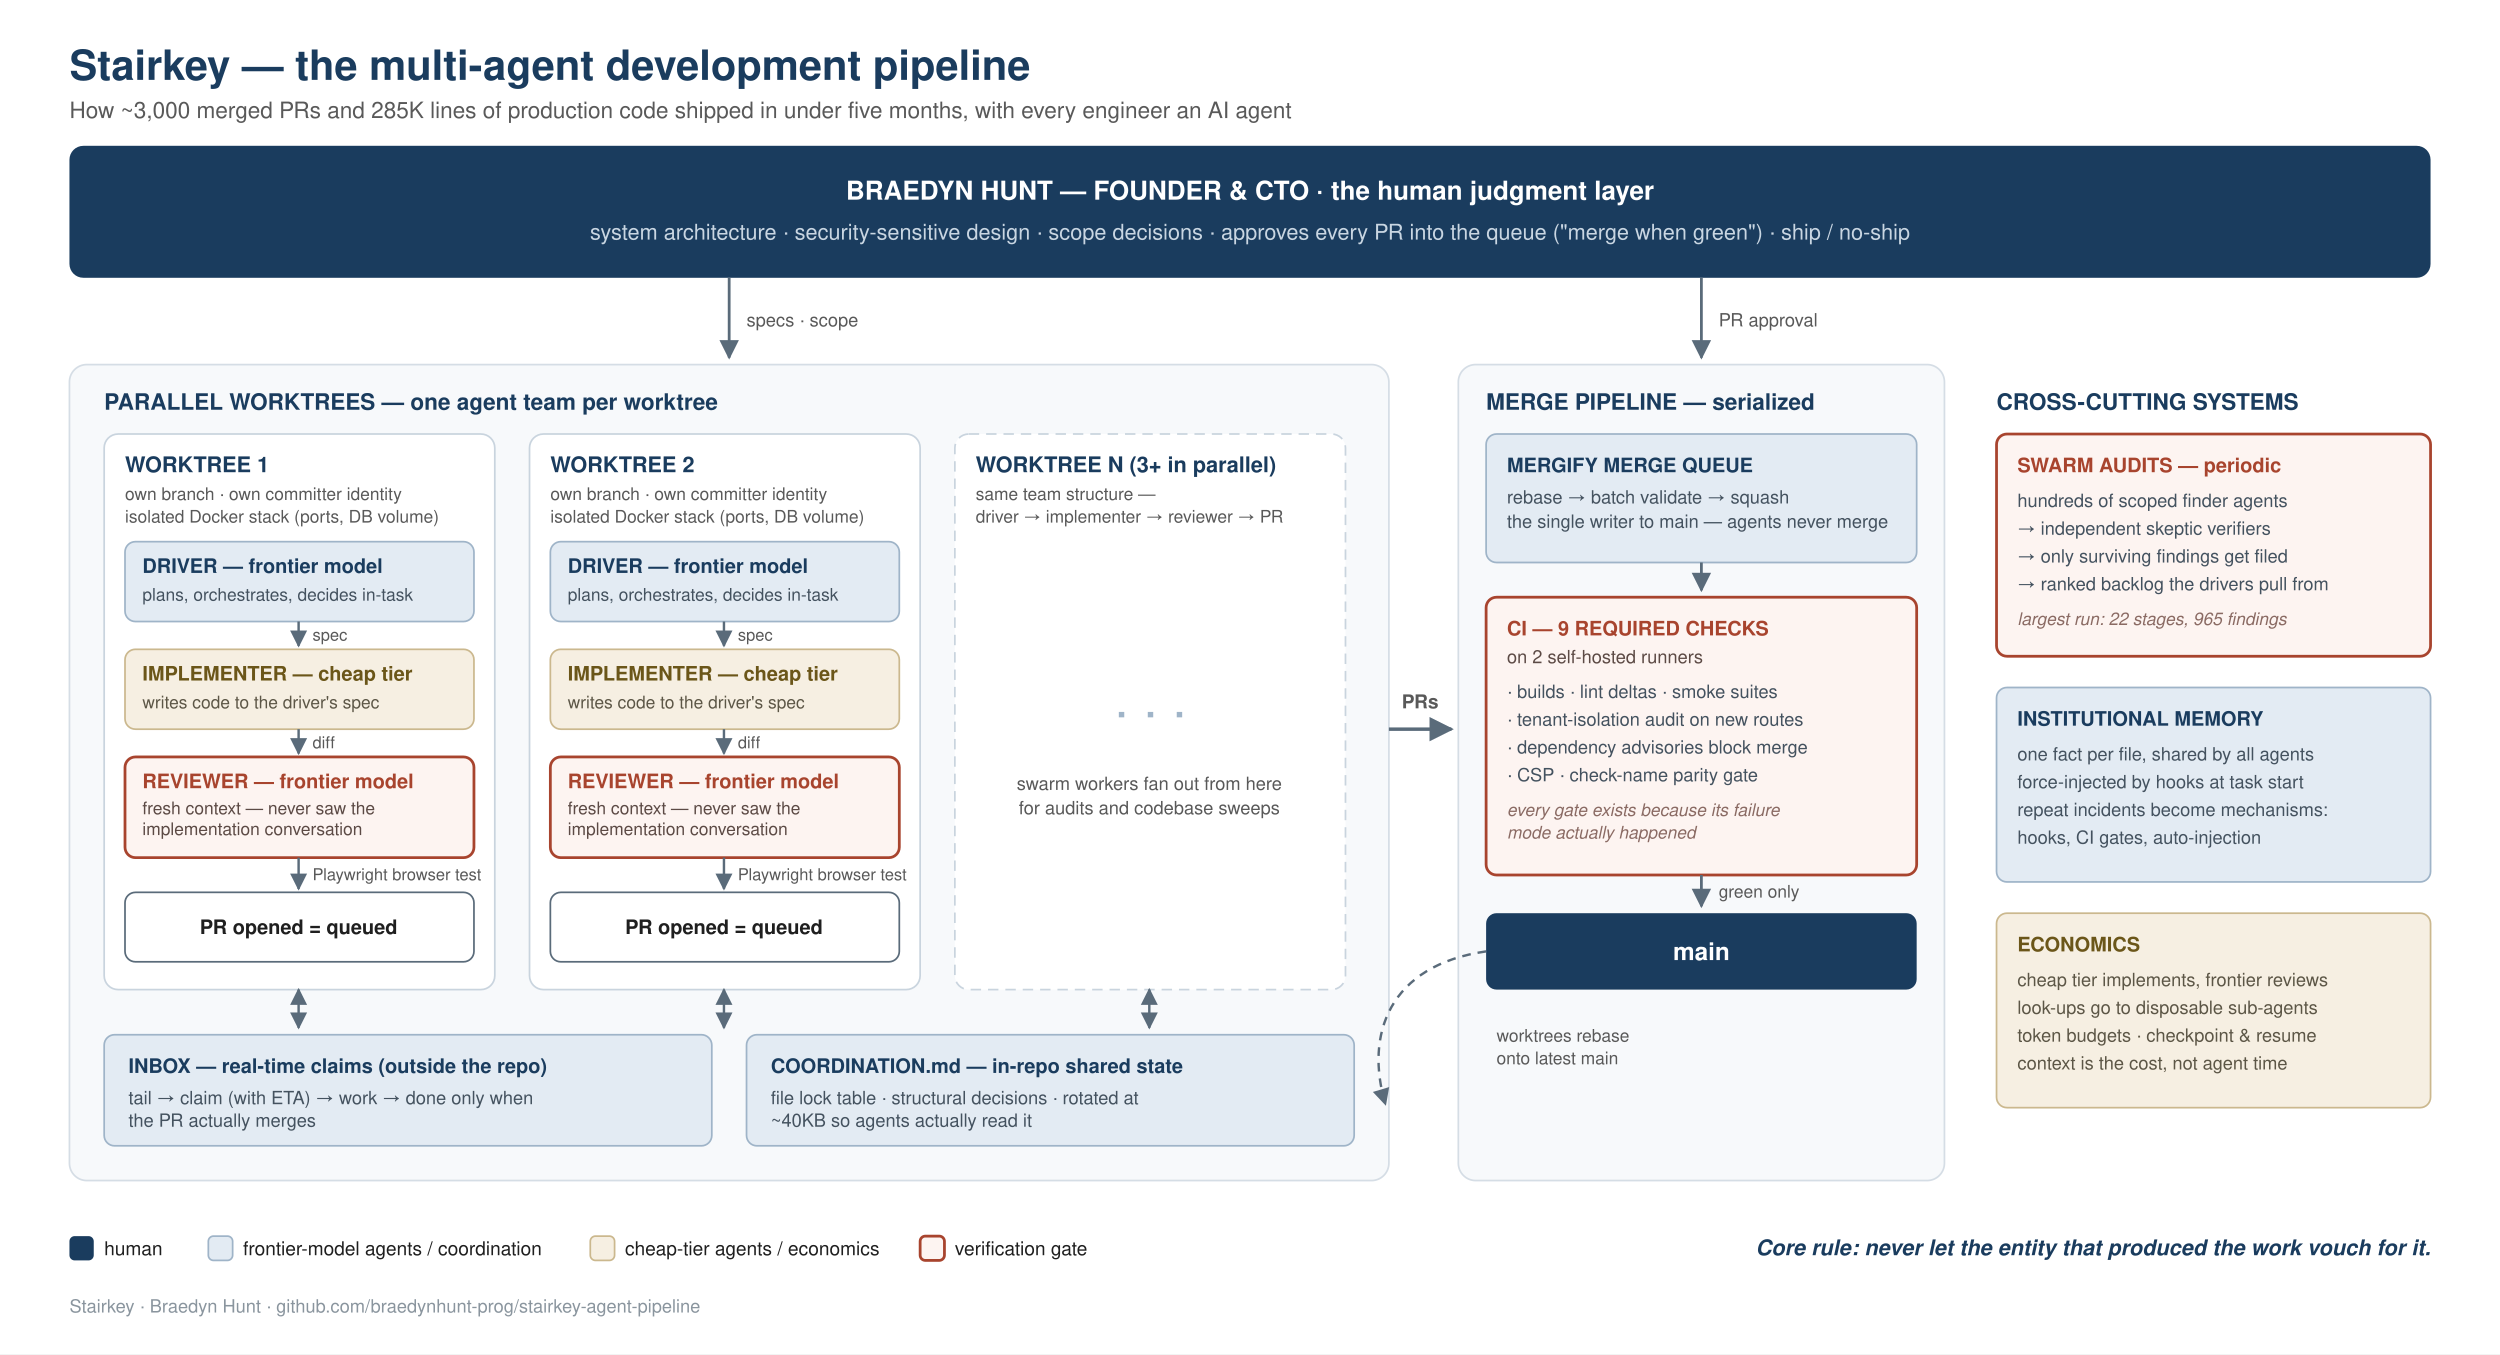
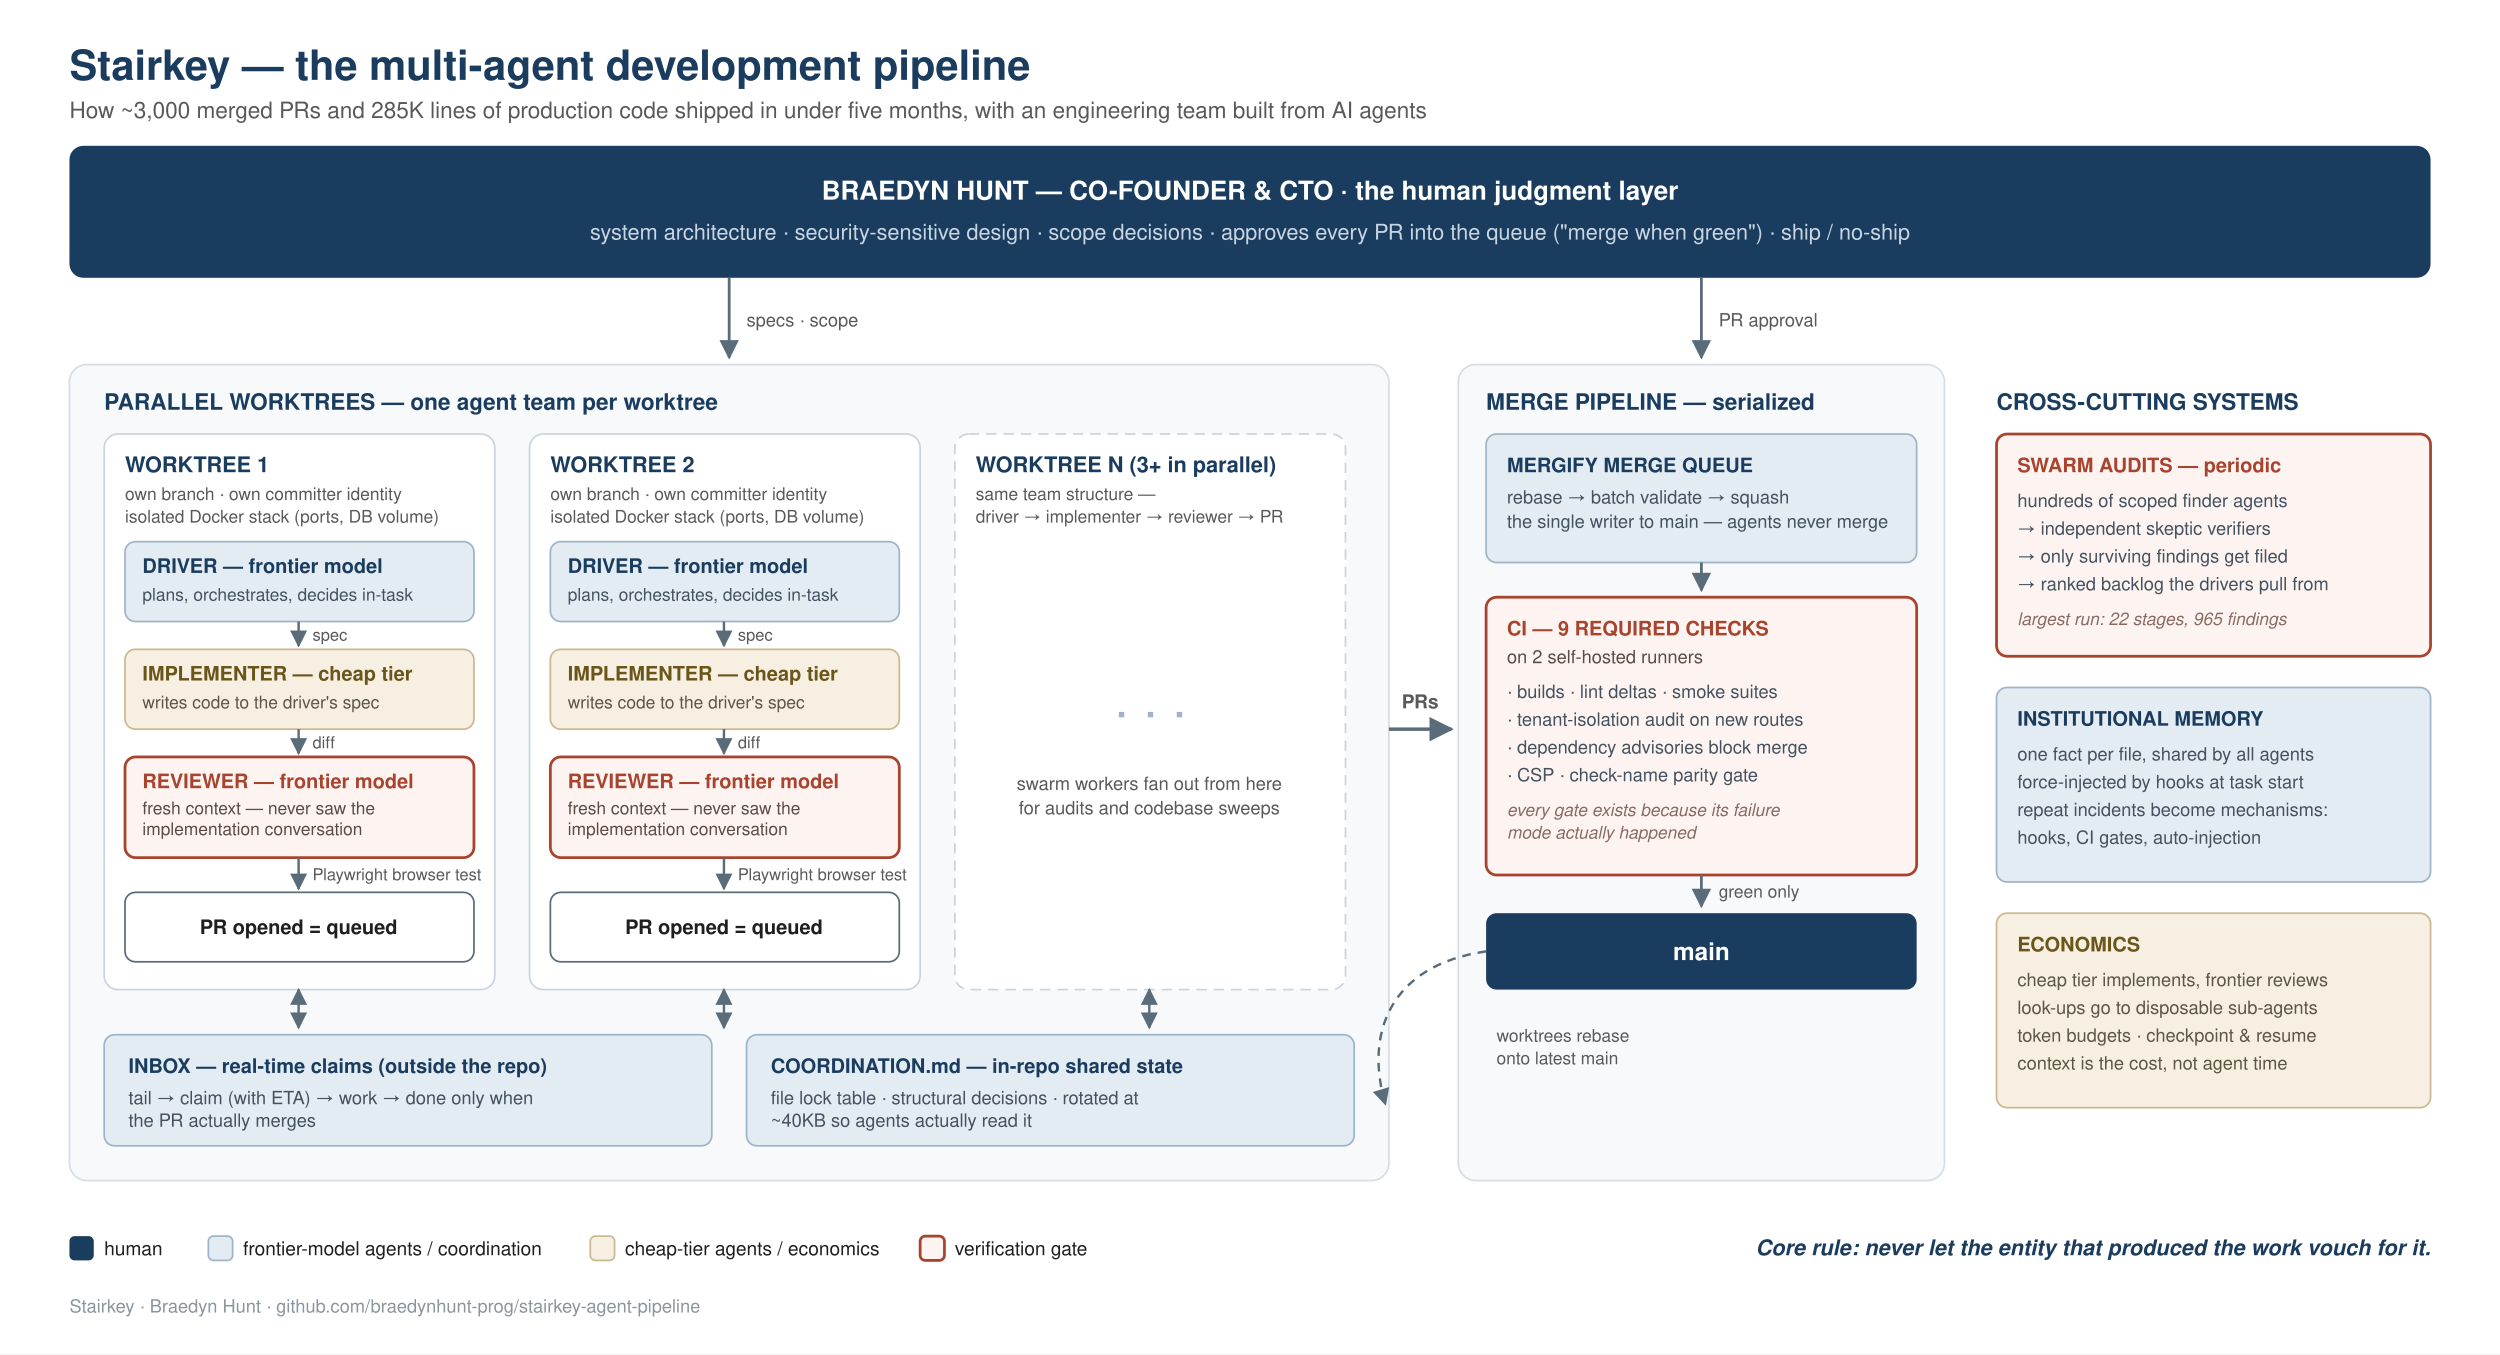
<svg xmlns="http://www.w3.org/2000/svg" viewBox="0 0 1440 780" font-family="Helvetica, Arial, sans-serif">
  <defs>
    <marker id="arrow" viewBox="0 0 10 10" refX="9" refY="5" markerWidth="7" markerHeight="7" orient="auto-start-reverse">
      <path d="M 0 0 L 10 5 L 0 10 z" fill="#5A6B7A" />
    </marker>
  </defs>
  <rect width="1440" height="780" fill="#FFFFFF" />
  <text x="40" y="46" font-size="24" font-weight="bold" fill="#1A3C5E">Stairkey — the multi-agent development pipeline</text>
-   <text x="40" y="68" font-size="13" fill="#595959">How ~3,000 merged PRs and 285K lines of production code shipped in under five months, with every engineer an AI agent</text>
+   <text x="40" y="68" font-size="13" fill="#595959">How ~3,000 merged PRs and 285K lines of production code shipped in under five months, with an engineering team built from AI agents</text>
  <rect x="40" y="84" width="1360" height="76" rx="8" fill="#1A3C5E" />
-   <text x="720" y="115" font-size="15" font-weight="bold" fill="#FFFFFF" text-anchor="middle">BRAEDYN HUNT — FOUNDER &amp; CTO · the human judgment layer</text>
+   <text x="720" y="115" font-size="15" font-weight="bold" fill="#FFFFFF" text-anchor="middle">BRAEDYN HUNT — CO-FOUNDER &amp; CTO · the human judgment layer</text>
  <text x="720" y="138" font-size="12.5" fill="#C9D6E2" text-anchor="middle">system architecture · security-sensitive design · scope decisions · approves every PR into the queue ("merge when green") · ship / no-ship</text>
  <line x1="420" y1="160" x2="420" y2="206" stroke="#5A6B7A" stroke-width="1.6" marker-end="url(#arrow)" />
  <text x="430" y="188" font-size="10.5" fill="#595959">specs · scope</text>
  <line x1="980" y1="160" x2="980" y2="206" stroke="#5A6B7A" stroke-width="1.6" marker-end="url(#arrow)" />
  <text x="990" y="188" font-size="10.5" fill="#595959">PR approval</text>
  <rect x="40" y="210" width="760" height="470" rx="10" fill="#F7F9FB" stroke="#D5DDE5" />
  <text x="60" y="236" font-size="13" font-weight="bold" fill="#1A3C5E">PARALLEL WORKTREES — one agent team per worktree</text>
  <rect x="60" y="250" width="225" height="320" rx="8" fill="#FFFFFF" stroke="#C9D4DE" />
  <text x="72" y="272" font-size="12.5" font-weight="bold" fill="#1A3C5E">WORKTREE 1</text>
  <text x="72" y="288" font-size="10" fill="#595959">own branch · own committer identity</text>
  <text x="72" y="301" font-size="10" fill="#595959">isolated Docker stack (ports, DB volume)</text>
  <rect x="72" y="312" width="201" height="46" rx="6" fill="#E3EBF3" stroke="#9FB4C8" />
  <text x="82" y="330" font-size="11.5" font-weight="bold" fill="#1A3C5E">DRIVER — frontier model</text>
  <text x="82" y="346" font-size="10" fill="#44525F">plans, orchestrates, decides in-task</text>
  <line x1="172" y1="358" x2="172" y2="372" stroke="#5A6B7A" stroke-width="1.4" marker-end="url(#arrow)" />
  <text x="180" y="369" font-size="9.5" fill="#595959">spec</text>
  <rect x="72" y="374" width="201" height="46" rx="6" fill="#F6EFE2" stroke="#CBB88E" />
  <text x="82" y="392" font-size="11.5" font-weight="bold" fill="#6B5619">IMPLEMENTER — cheap tier</text>
  <text x="82" y="408" font-size="10" fill="#5C5646">writes code to the driver's spec</text>
  <line x1="172" y1="420" x2="172" y2="434" stroke="#5A6B7A" stroke-width="1.4" marker-end="url(#arrow)" />
  <text x="180" y="431" font-size="9.5" fill="#595959">diff</text>
  <rect x="72" y="436" width="201" height="58" rx="6" fill="#FDF4F1" stroke="#A8442E" stroke-width="1.6" />
  <text x="82" y="454" font-size="11.5" font-weight="bold" fill="#A8442E">REVIEWER — frontier model</text>
  <text x="82" y="469" font-size="10" fill="#5C4A45">fresh context — never saw the</text>
  <text x="82" y="481" font-size="10" fill="#5C4A45">implementation conversation</text>
  <line x1="172" y1="494" x2="172" y2="512" stroke="#5A6B7A" stroke-width="1.4" marker-end="url(#arrow)" />
  <text x="180" y="507" font-size="9.5" fill="#595959">Playwright browser test</text>
  <rect x="72" y="514" width="201" height="40" rx="6" fill="#FFFFFF" stroke="#5A6B7A" />
  <text x="172" y="538" font-size="11.5" font-weight="bold" fill="#1F1F1F" text-anchor="middle">PR opened = queued</text>
  <rect x="305" y="250" width="225" height="320" rx="8" fill="#FFFFFF" stroke="#C9D4DE" />
  <text x="317" y="272" font-size="12.5" font-weight="bold" fill="#1A3C5E">WORKTREE 2</text>
  <text x="317" y="288" font-size="10" fill="#595959">own branch · own committer identity</text>
  <text x="317" y="301" font-size="10" fill="#595959">isolated Docker stack (ports, DB volume)</text>
  <rect x="317" y="312" width="201" height="46" rx="6" fill="#E3EBF3" stroke="#9FB4C8" />
  <text x="327" y="330" font-size="11.5" font-weight="bold" fill="#1A3C5E">DRIVER — frontier model</text>
  <text x="327" y="346" font-size="10" fill="#44525F">plans, orchestrates, decides in-task</text>
  <line x1="417" y1="358" x2="417" y2="372" stroke="#5A6B7A" stroke-width="1.4" marker-end="url(#arrow)" />
  <text x="425" y="369" font-size="9.5" fill="#595959">spec</text>
  <rect x="317" y="374" width="201" height="46" rx="6" fill="#F6EFE2" stroke="#CBB88E" />
  <text x="327" y="392" font-size="11.5" font-weight="bold" fill="#6B5619">IMPLEMENTER — cheap tier</text>
  <text x="327" y="408" font-size="10" fill="#5C5646">writes code to the driver's spec</text>
  <line x1="417" y1="420" x2="417" y2="434" stroke="#5A6B7A" stroke-width="1.4" marker-end="url(#arrow)" />
  <text x="425" y="431" font-size="9.5" fill="#595959">diff</text>
  <rect x="317" y="436" width="201" height="58" rx="6" fill="#FDF4F1" stroke="#A8442E" stroke-width="1.6" />
  <text x="327" y="454" font-size="11.5" font-weight="bold" fill="#A8442E">REVIEWER — frontier model</text>
  <text x="327" y="469" font-size="10" fill="#5C4A45">fresh context — never saw the</text>
  <text x="327" y="481" font-size="10" fill="#5C4A45">implementation conversation</text>
  <line x1="417" y1="494" x2="417" y2="512" stroke="#5A6B7A" stroke-width="1.4" marker-end="url(#arrow)" />
  <text x="425" y="507" font-size="9.5" fill="#595959">Playwright browser test</text>
  <rect x="317" y="514" width="201" height="40" rx="6" fill="#FFFFFF" stroke="#5A6B7A" />
  <text x="417" y="538" font-size="11.5" font-weight="bold" fill="#1F1F1F" text-anchor="middle">PR opened = queued</text>
  <rect x="550" y="250" width="225" height="320" rx="8" fill="#FFFFFF" stroke="#C9D4DE" stroke-dasharray="6 4" />
  <text x="562" y="272" font-size="12.5" font-weight="bold" fill="#1A3C5E">WORKTREE N (3+ in parallel)</text>
  <text x="562" y="288" font-size="10" fill="#595959">same team structure —</text>
  <text x="562" y="301" font-size="10" fill="#595959">driver → implementer → reviewer → PR</text>
  <text x="662" y="420" font-size="30" fill="#9FB4C8" text-anchor="middle">· · ·</text>
  <text x="662" y="455" font-size="10.5" fill="#595959" text-anchor="middle">swarm workers fan out from here</text>
  <text x="662" y="469" font-size="10.5" fill="#595959" text-anchor="middle">for audits and codebase sweeps</text>
  <line x1="172" y1="570" x2="172" y2="592" stroke="#5A6B7A" stroke-width="1.4" marker-end="url(#arrow)" marker-start="url(#arrow)" />
  <line x1="417" y1="570" x2="417" y2="592" stroke="#5A6B7A" stroke-width="1.4" marker-end="url(#arrow)" marker-start="url(#arrow)" />
  <line x1="662" y1="570" x2="662" y2="592" stroke="#5A6B7A" stroke-width="1.4" marker-end="url(#arrow)" marker-start="url(#arrow)" />
  <rect x="60" y="596" width="350" height="64" rx="6" fill="#E3EBF3" stroke="#9FB4C8" />
  <text x="74" y="618" font-size="11.5" font-weight="bold" fill="#1A3C5E">INBOX — real-time claims (outside the repo)</text>
  <text x="74" y="636" font-size="10.5" fill="#44525F">tail → claim (with ETA) → work → done only when</text>
  <text x="74" y="649" font-size="10.5" fill="#44525F">the PR actually merges</text>
  <rect x="430" y="596" width="350" height="64" rx="6" fill="#E3EBF3" stroke="#9FB4C8" />
  <text x="444" y="618" font-size="11.5" font-weight="bold" fill="#1A3C5E">COORDINATION.md — in-repo shared state</text>
  <text x="444" y="636" font-size="10.5" fill="#44525F">file lock table · structural decisions · rotated at</text>
  <text x="444" y="649" font-size="10.5" fill="#44525F">~40KB so agents actually read it</text>
  <line x1="800" y1="420" x2="836" y2="420" stroke="#5A6B7A" stroke-width="2" marker-end="url(#arrow)" />
  <text x="818" y="408" font-size="11" font-weight="bold" fill="#595959" text-anchor="middle">PRs</text>
  <rect x="840" y="210" width="280" height="470" rx="10" fill="#F7F9FB" stroke="#D5DDE5" />
  <text x="856" y="236" font-size="13" font-weight="bold" fill="#1A3C5E">MERGE PIPELINE — serialized</text>
  <rect x="856" y="250" width="248" height="74" rx="6" fill="#E3EBF3" stroke="#9FB4C8" />
  <text x="868" y="272" font-size="11.5" font-weight="bold" fill="#1A3C5E">MERGIFY MERGE QUEUE</text>
  <text x="868" y="290" font-size="10.5" fill="#44525F">rebase → batch validate → squash</text>
  <text x="868" y="304" font-size="10.5" fill="#44525F">the single writer to main — agents never merge</text>
  <line x1="980" y1="324" x2="980" y2="340" stroke="#5A6B7A" stroke-width="1.6" marker-end="url(#arrow)" />
  <rect x="856" y="344" width="248" height="160" rx="6" fill="#FDF4F1" stroke="#A8442E" stroke-width="1.6" />
  <text x="868" y="366" font-size="11.5" font-weight="bold" fill="#A8442E">CI — 9 REQUIRED CHECKS</text>
  <text x="868" y="382" font-size="10.5" fill="#5C4A45">on 2 self-hosted runners</text>
  <text x="868" y="402" font-size="10.5" fill="#44525F">· builds · lint deltas · smoke suites</text>
  <text x="868" y="418" font-size="10.5" fill="#44525F">· tenant-isolation audit on new routes</text>
  <text x="868" y="434" font-size="10.5" fill="#44525F">· dependency advisories block merge</text>
  <text x="868" y="450" font-size="10.5" fill="#44525F">· CSP · check-name parity gate</text>
  <text x="868" y="470" font-size="10" fill="#8A6A63" font-style="italic">every gate exists because its failure</text>
  <text x="868" y="483" font-size="10" fill="#8A6A63" font-style="italic">mode actually happened</text>
  <line x1="980" y1="504" x2="980" y2="522" stroke="#5A6B7A" stroke-width="1.6" marker-end="url(#arrow)" />
  <text x="990" y="517" font-size="10" fill="#595959">green only</text>
  <rect x="856" y="526" width="248" height="44" rx="6" fill="#1A3C5E" />
  <text x="980" y="553" font-size="14" font-weight="bold" fill="#FFFFFF" text-anchor="middle">main</text>
  <path d="M 856 548 C 800 556, 786 596, 798 636" fill="none" stroke="#5A6B7A" stroke-width="1.4" stroke-dasharray="5 4" marker-end="url(#arrow)" />
  <text x="862" y="600" font-size="10" fill="#595959">worktrees rebase</text>
  <text x="862" y="613" font-size="10" fill="#595959">onto latest main</text>
  <text x="1150" y="236" font-size="13" font-weight="bold" fill="#1A3C5E">CROSS-CUTTING SYSTEMS</text>
  <rect x="1150" y="250" width="250" height="128" rx="6" fill="#FDF4F1" stroke="#A8442E" stroke-width="1.6" />
  <text x="1162" y="272" font-size="11.5" font-weight="bold" fill="#A8442E">SWARM AUDITS — periodic</text>
  <text x="1162" y="292" font-size="10.5" fill="#44525F">hundreds of scoped finder agents</text>
  <text x="1162" y="308" font-size="10.5" fill="#44525F">→ independent skeptic verifiers</text>
  <text x="1162" y="324" font-size="10.5" fill="#44525F">→ only surviving findings get filed</text>
  <text x="1162" y="340" font-size="10.5" fill="#44525F">→ ranked backlog the drivers pull from</text>
  <text x="1162" y="360" font-size="10" fill="#8A6A63" font-style="italic">largest run: 22 stages, 965 findings</text>
  <rect x="1150" y="396" width="250" height="112" rx="6" fill="#E3EBF3" stroke="#9FB4C8" />
  <text x="1162" y="418" font-size="11.5" font-weight="bold" fill="#1A3C5E">INSTITUTIONAL MEMORY</text>
  <text x="1162" y="438" font-size="10.5" fill="#44525F">one fact per file, shared by all agents</text>
  <text x="1162" y="454" font-size="10.5" fill="#44525F">force-injected by hooks at task start</text>
  <text x="1162" y="470" font-size="10.5" fill="#44525F">repeat incidents become mechanisms:</text>
  <text x="1162" y="486" font-size="10.5" fill="#44525F">hooks, CI gates, auto-injection</text>
  <rect x="1150" y="526" width="250" height="112" rx="6" fill="#F6EFE2" stroke="#CBB88E" />
  <text x="1162" y="548" font-size="11.5" font-weight="bold" fill="#6B5619">ECONOMICS</text>
  <text x="1162" y="568" font-size="10.5" fill="#5C5646">cheap tier implements, frontier reviews</text>
  <text x="1162" y="584" font-size="10.5" fill="#5C5646">look-ups go to disposable sub-agents</text>
  <text x="1162" y="600" font-size="10.5" fill="#5C5646">token budgets · checkpoint &amp; resume</text>
  <text x="1162" y="616" font-size="10.5" fill="#5C5646">context is the cost, not agent time</text>
  <rect x="40" y="712" width="14" height="14" rx="3" fill="#1A3C5E" />
  <text x="60" y="723" font-size="11" fill="#1F1F1F">human</text>
  <rect x="120" y="712" width="14" height="14" rx="3" fill="#E3EBF3" stroke="#9FB4C8" />
  <text x="140" y="723" font-size="11" fill="#1F1F1F">frontier-model agents / coordination</text>
  <rect x="340" y="712" width="14" height="14" rx="3" fill="#F6EFE2" stroke="#CBB88E" />
  <text x="360" y="723" font-size="11" fill="#1F1F1F">cheap-tier agents / economics</text>
  <rect x="530" y="712" width="14" height="14" rx="3" fill="#FDF4F1" stroke="#A8442E" stroke-width="1.6" />
  <text x="550" y="723" font-size="11" fill="#1F1F1F">verification gate</text>
  <text x="1400" y="723" font-size="12.5" font-style="italic" font-weight="bold" fill="#1A3C5E" text-anchor="end">Core rule: never let the entity that produced the work vouch for it.</text>
  <text x="40" y="756" font-size="10.5" fill="#8A959E">Stairkey · Braedyn Hunt · github.com/braedynhunt-prog/stairkey-agent-pipeline</text>
</svg>
